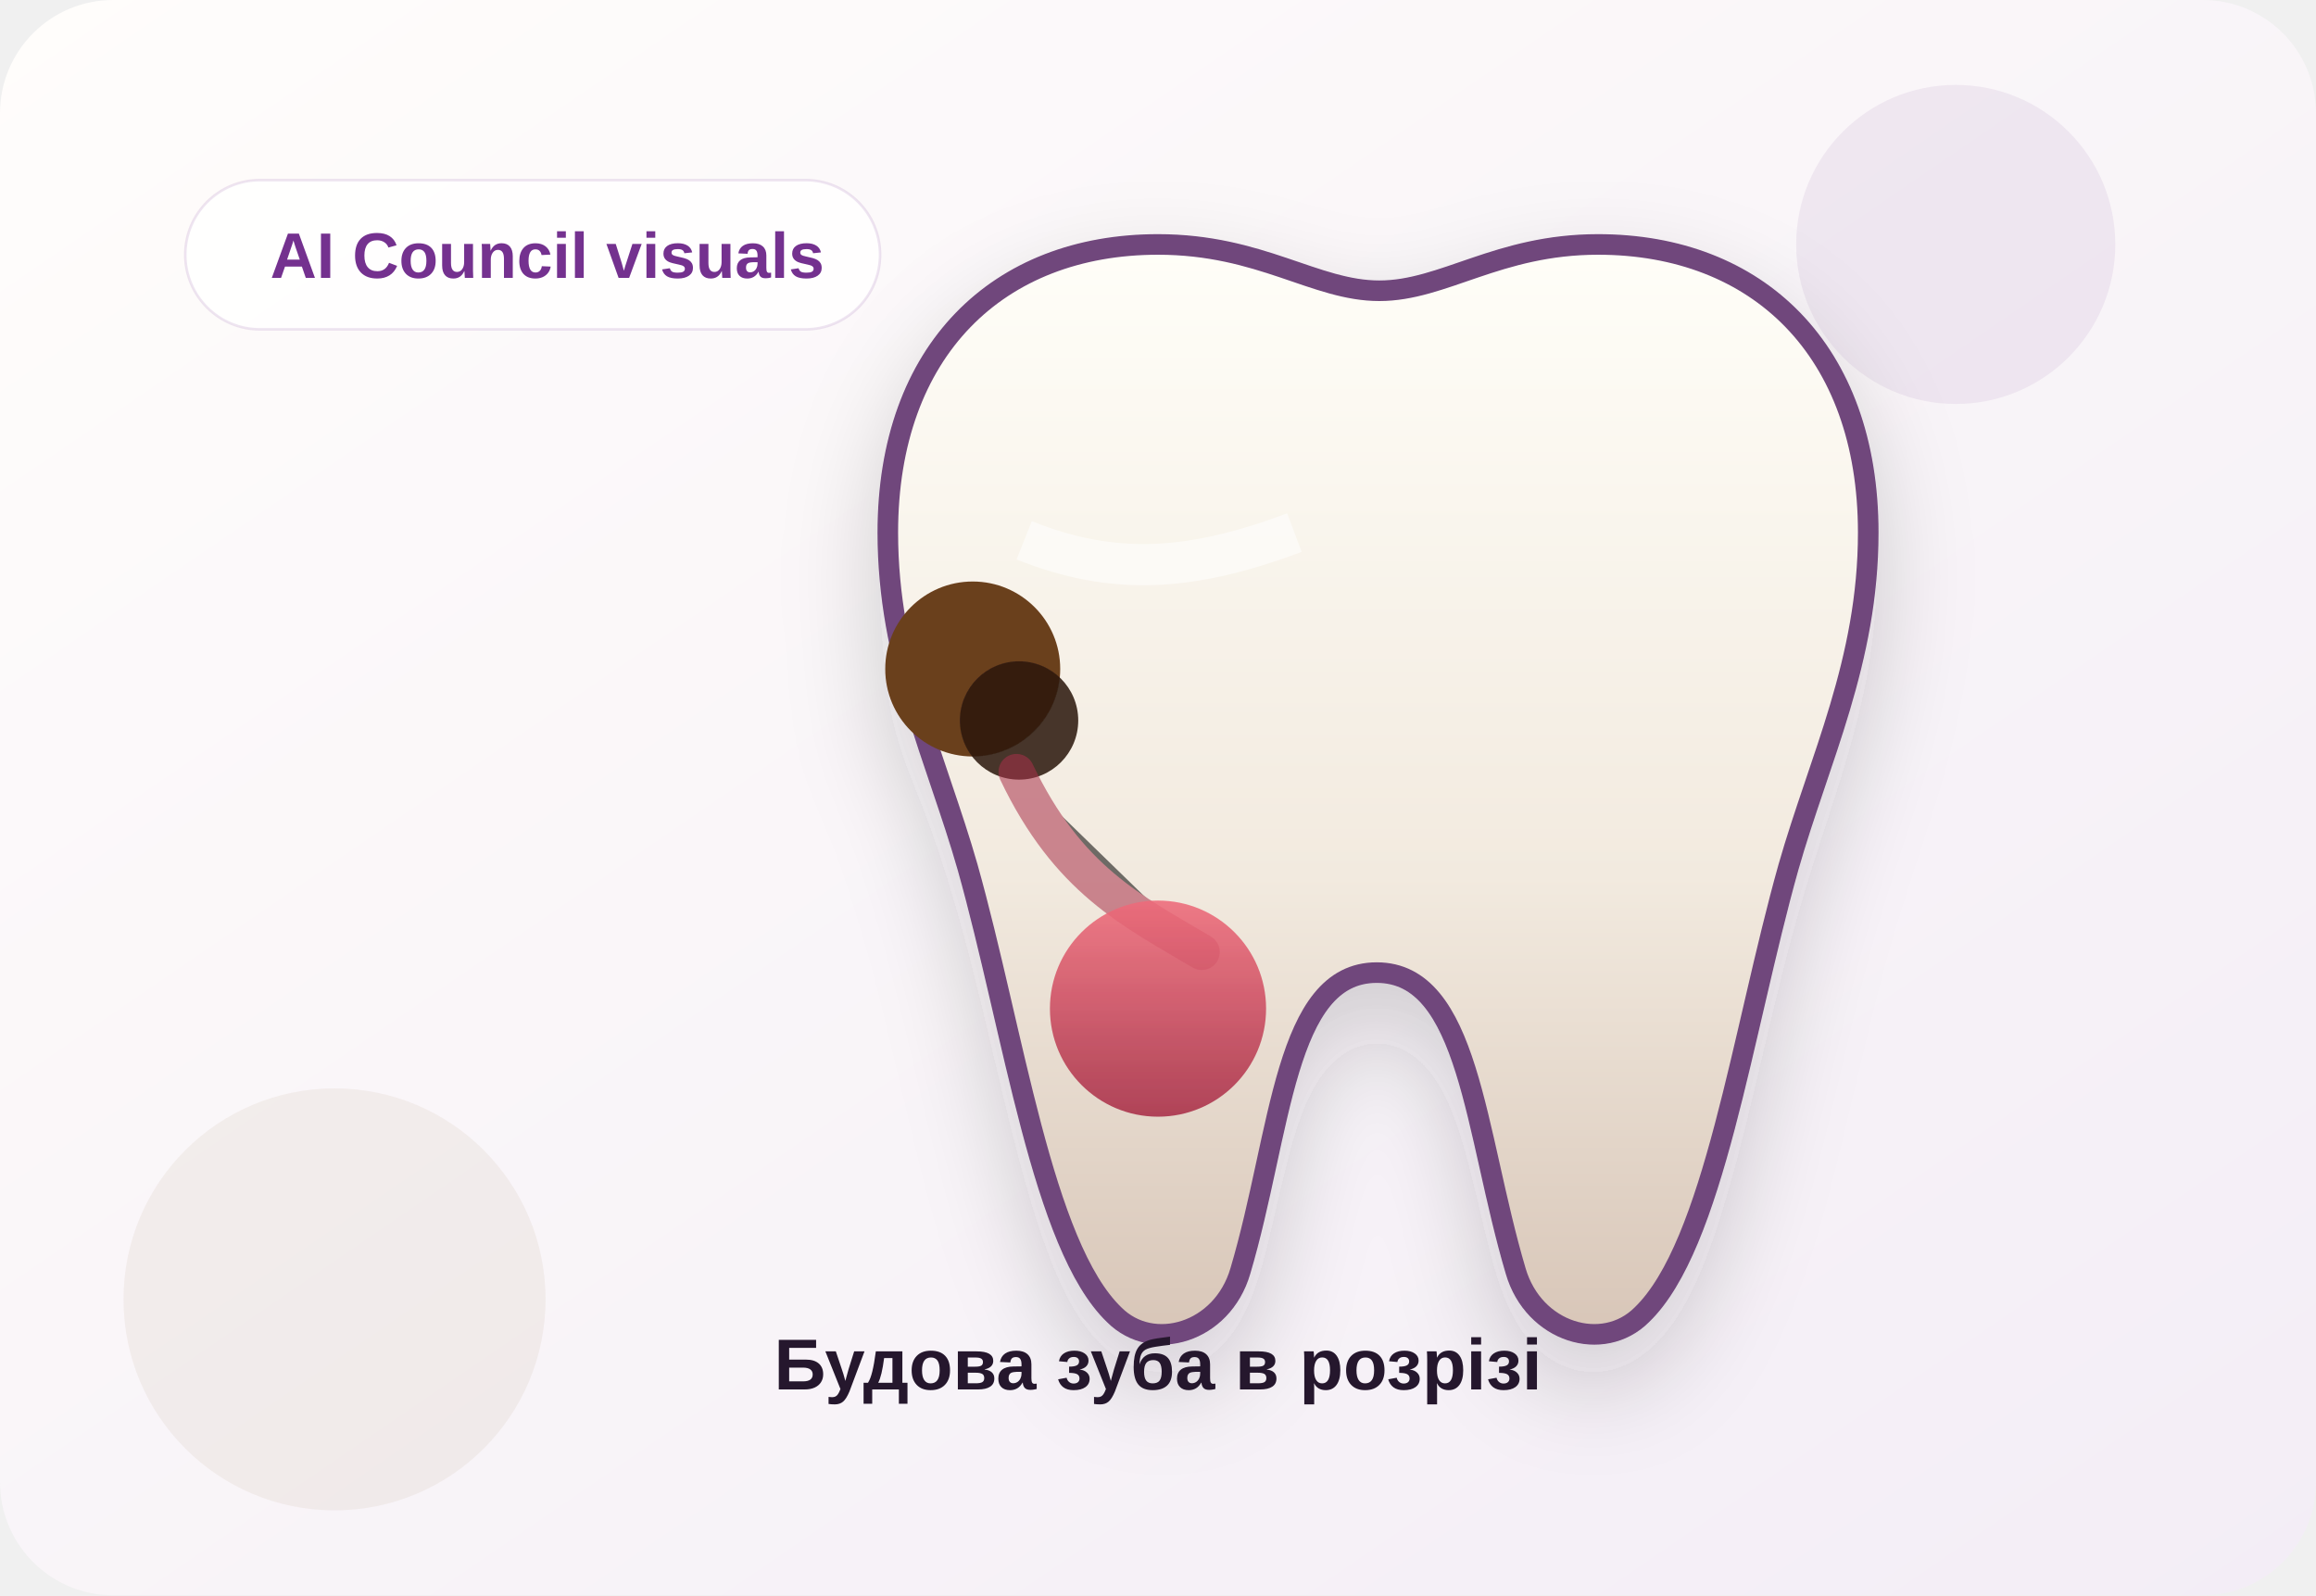
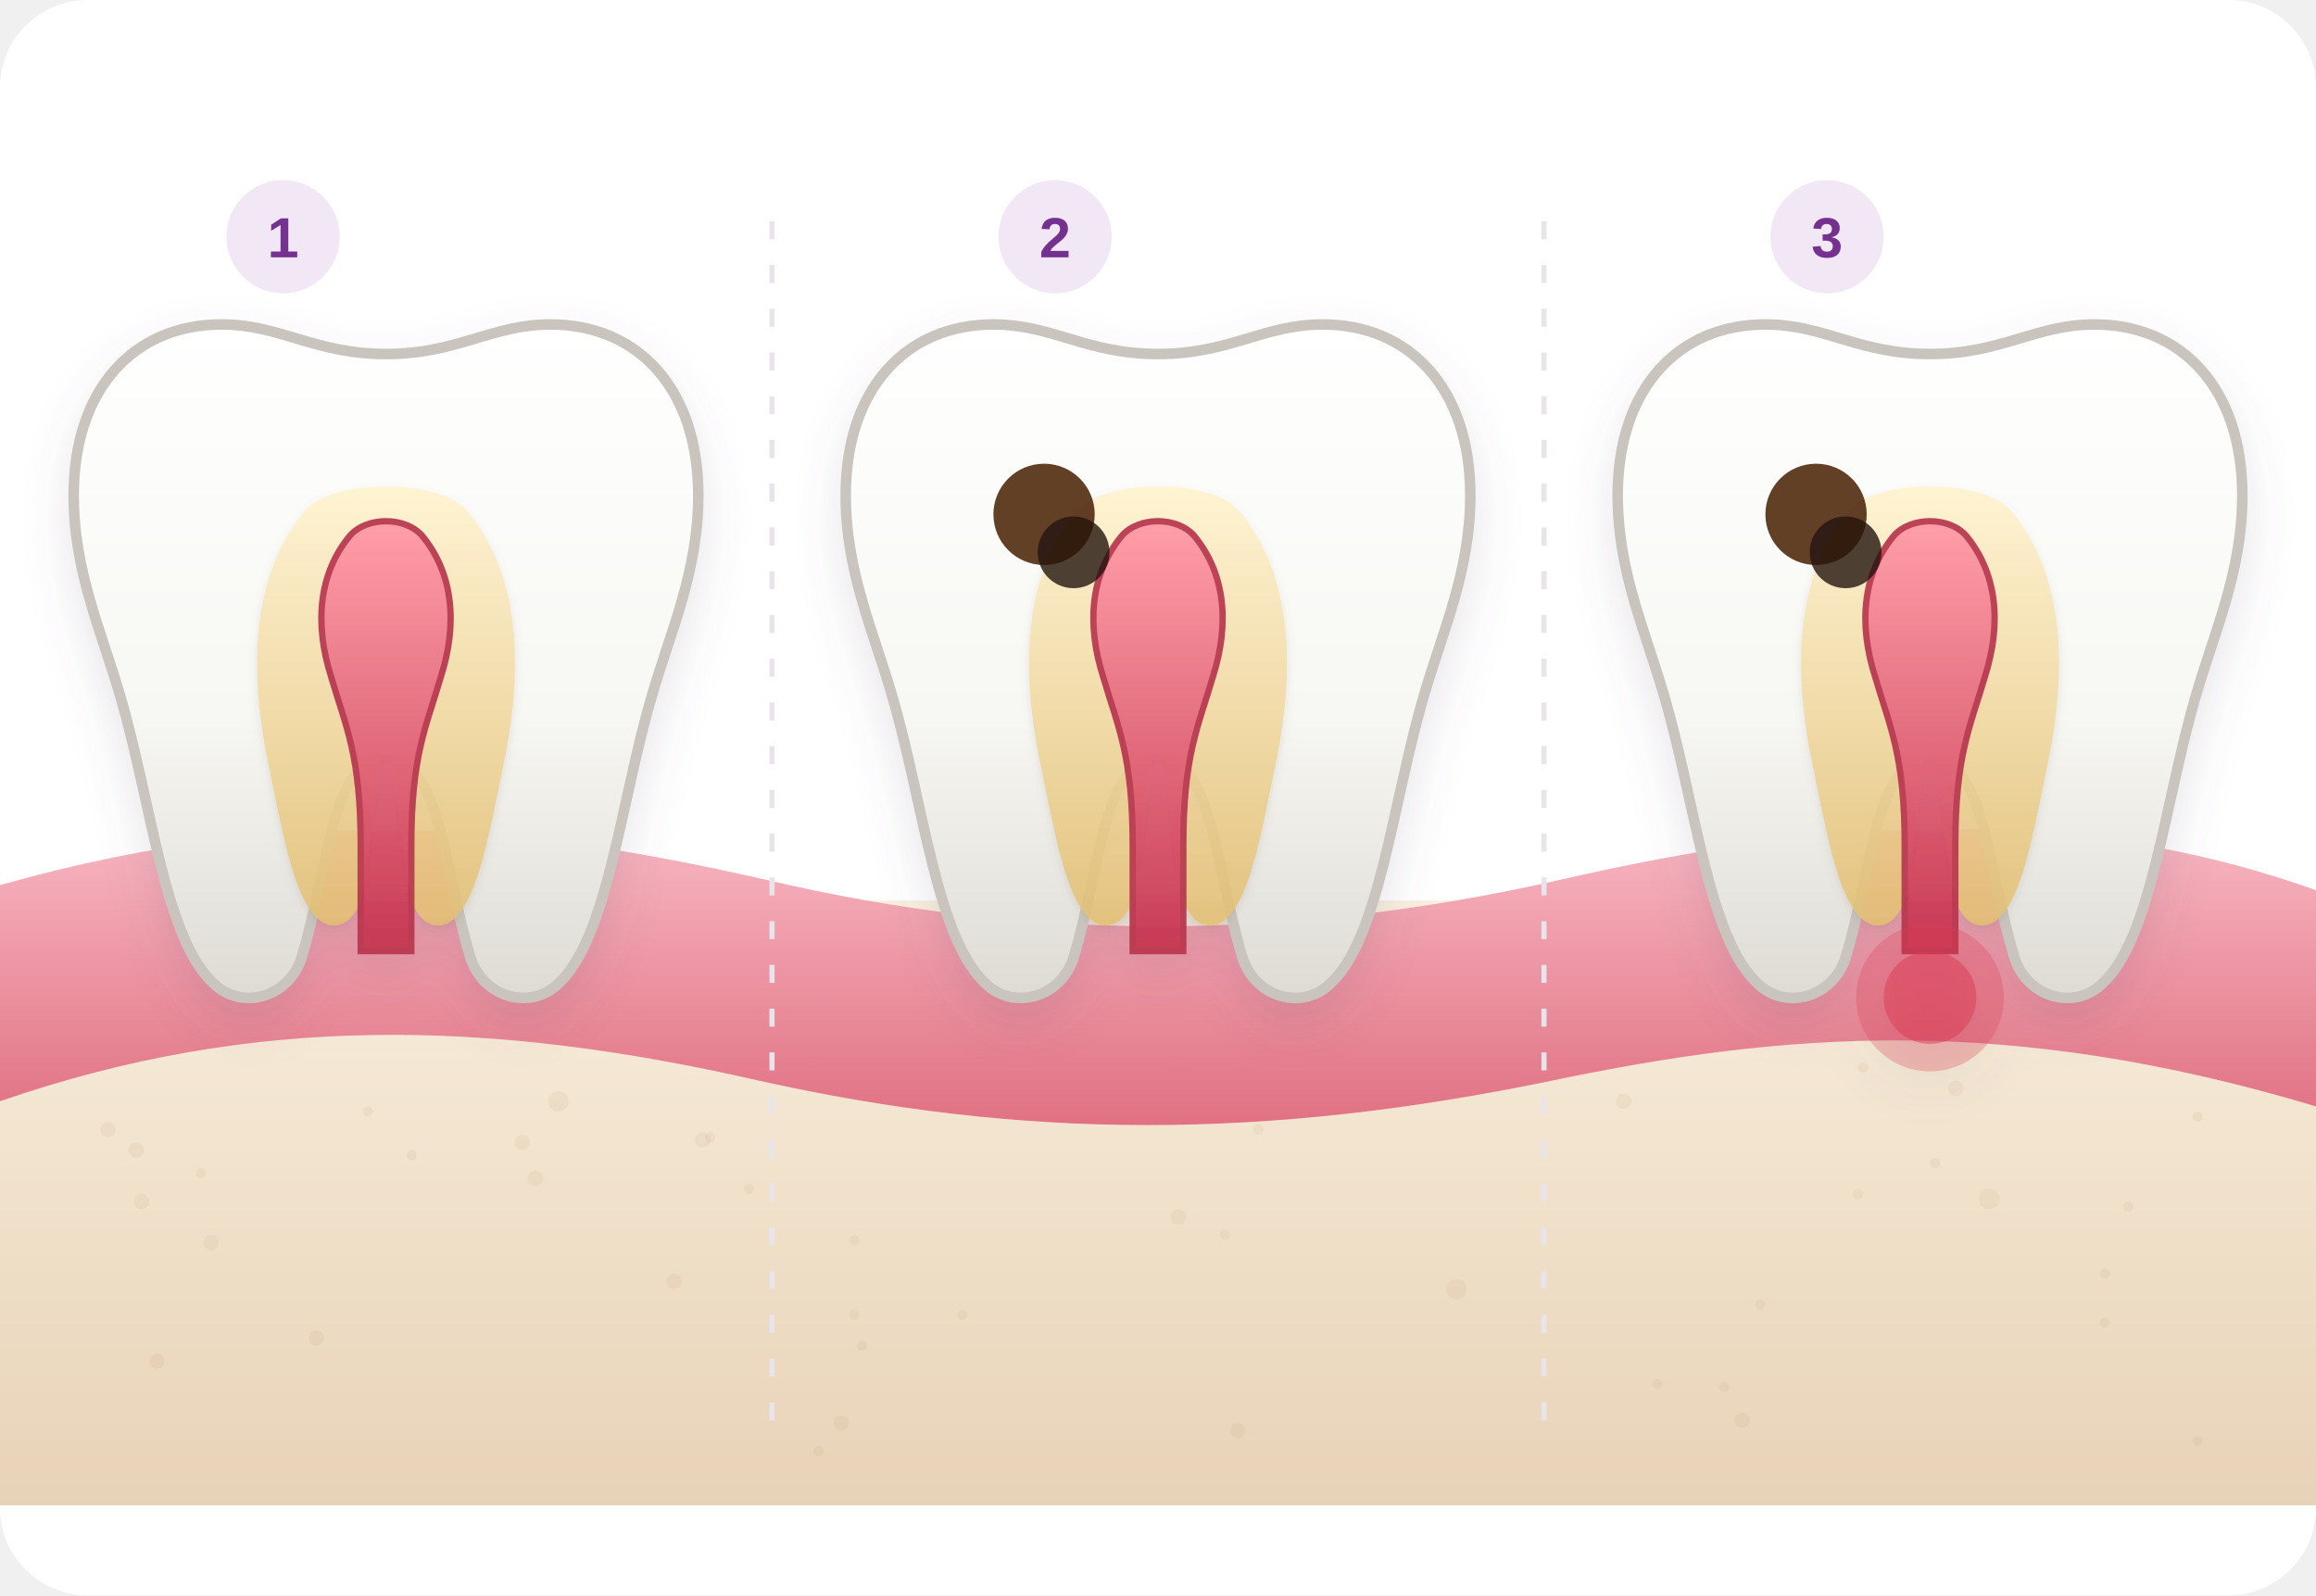
<svg xmlns="http://www.w3.org/2000/svg" viewBox="0 0 900 620" role="img" aria-label="Будова зуба в розрізі">
  <defs>
-     <linearGradient id="bg" x1="0" y1="0" x2="1" y2="1">
-       <stop offset="0" stop-color="#fffdfb" />
-       <stop offset="1" stop-color="#f3edf6" />
-     </linearGradient>
    <linearGradient id="enamel" x1="0" y1="0" x2="0" y2="1">
-       <stop offset="0" stop-color="#fffef8" />
-       <stop offset="0.58" stop-color="#f2eadf" />
-       <stop offset="1" stop-color="#d8c6b8" />
+       <stop offset="0" stop-color="#ffffff" />
+       <stop offset="0.58" stop-color="#f7f7f3" />
+       <stop offset="1" stop-color="#dedbd4" />
    </linearGradient>
    <linearGradient id="dentin" x1="0" y1="0" x2="0" y2="1">
-       <stop offset="0" stop-color="#f9d98b" />
-       <stop offset="1" stop-color="#d7a94e" />
+       <stop offset="0" stop-color="#fff2ce" />
+       <stop offset="1" stop-color="#e2be72" />
    </linearGradient>
    <linearGradient id="pulp" x1="0" y1="0" x2="0" y2="1">
-       <stop offset="0" stop-color="#ee6b7a" />
-       <stop offset="1" stop-color="#a82f48" />
+       <stop offset="0" stop-color="#ff9aa7" />
+       <stop offset="1" stop-color="#c73650" />
    </linearGradient>
    <linearGradient id="gum" x1="0" y1="0" x2="0" y2="1">
-       <stop offset="0" stop-color="#f3a0ad" />
-       <stop offset="1" stop-color="#d85b73" />
+       <stop offset="0" stop-color="#f7b4bf" />
+       <stop offset="1" stop-color="#df6c80" />
    </linearGradient>
    <linearGradient id="bone" x1="0" y1="0" x2="0" y2="1">
-       <stop offset="0" stop-color="#f0dbc2" />
-       <stop offset="1" stop-color="#cfae88" />
+       <stop offset="0" stop-color="#f7e9d1" />
+       <stop offset="1" stop-color="#dec19b" />
    </linearGradient>
    <linearGradient id="metal" x1="0" y1="0" x2="1" y2="0">
-       <stop offset="0" stop-color="#8f99a6" />
-       <stop offset="0.5" stop-color="#eef2f6" />
-       <stop offset="1" stop-color="#737d8b" />
+       <stop offset="0" stop-color="#717b86" />
+       <stop offset="0.45" stop-color="#f6f8fa" />
+       <stop offset="1" stop-color="#6d7781" />
    </linearGradient>
-     <filter id="shadow" x="-20%" y="-20%" width="140%" height="140%">
-       <feDropShadow dx="0" dy="16" stdDeviation="18" flood-color="#2c2034" flood-opacity=".18" />
+     <filter id="softShadow" x="-25%" y="-25%" width="150%" height="150%">
+       <feDropShadow dx="0" dy="10" stdDeviation="11" flood-color="#6e5875" flood-opacity=".16" />
+     </filter>
+     <filter id="inner">
+       <feDropShadow dx="0" dy="2" stdDeviation="2" flood-color="#8b7a73" flood-opacity=".20" />
    </filter>
  </defs>
-   <rect width="900" height="620" rx="44" fill="url(#bg)" />
-   <circle cx="760" cy="95" r="62" fill="#74318f" opacity=".08" />
-   <circle cx="130" cy="505" r="82" fill="#8b5a2b" opacity=".07" />
-   <rect x="72" y="70" width="270" height="58" rx="29" fill="#fff" opacity=".88" stroke="#74318f" stroke-opacity=".14" />
-   <text x="105" y="108" font-family="Arial, sans-serif" font-size="25" font-weight="700" fill="#74318f">AI Council visuals</text>
-   <g filter="url(#shadow)">
-     <path d="M450 95c-62 0-105 41-105 112 0 50 19 88 31 130 18 64 29 147 57 174 15 15 42 7 49-17 16-54 17-116 53-116s38 62 54 116c7 24 34 32 49 17 28-27 39-110 57-174 12-42 31-80 31-130 0-71-43-112-105-112-39 0-60 18-85 18s-46-18-86-18z" fill="url(#enamel)" stroke="#6f477b" stroke-width="8" stroke-linejoin="round" />
-     <path d="M398 210c35 14 65 12 105-3" fill="none" stroke="#fff" stroke-width="16" opacity=".55" />
-     <circle cx="378" cy="260" r="34" fill="#6b3f1d" />
-     <circle cx="396" cy="280" r="23" fill="#2f1b10" opacity=".88" />
-     <path d="M395 300c20 42 45 54 72 70" stroke="#a82f48" stroke-width="14" stroke-linecap="round" opacity=".55" />
-     <circle cx="450" cy="392" r="42" fill="url(#pulp)" opacity=".88" />
+   <rect width="900" height="620" rx="34" fill="#fff" />
+   <rect x="0" y="350" width="900" height="235" fill="url(#bone)" opacity=".72" />
+   <circle cx="276" cy="442" r="2" fill="#b99b76" opacity=".12" />
+   <circle cx="773" cy="466" r="4" fill="#b99b76" opacity=".12" />
+   <circle cx="193" cy="388" r="2" fill="#b99b76" opacity=".12" />
+   <circle cx="55" cy="467" r="3" fill="#b99b76" opacity=".12" />
+   <circle cx="854" cy="560" r="2" fill="#b99b76" opacity=".12" />
+   <circle cx="262" cy="498" r="3" fill="#b99b76" opacity=".12" />
+   <circle cx="318" cy="564" r="2" fill="#b99b76" opacity=".12" />
+   <circle cx="143" cy="432" r="2" fill="#b99b76" opacity=".12" />
+   <circle cx="61" cy="529" r="3" fill="#b99b76" opacity=".12" />
+   <circle cx="854" cy="434" r="2" fill="#b99b76" opacity=".12" />
+   <circle cx="203" cy="444" r="3" fill="#b99b76" opacity=".12" />
+   <circle cx="677" cy="552" r="3" fill="#b99b76" opacity=".12" />
+   <circle cx="123" cy="520" r="3" fill="#b99b76" opacity=".12" />
+   <circle cx="722" cy="464" r="2" fill="#b99b76" opacity=".12" />
+   <circle cx="217" cy="428" r="4" fill="#b99b76" opacity=".12" />
+   <circle cx="321" cy="387" r="3" fill="#b99b76" opacity=".12" />
+   <circle cx="42" cy="439" r="3" fill="#b99b76" opacity=".12" />
+   <circle cx="818" cy="495" r="2" fill="#b99b76" opacity=".12" />
+   <circle cx="458" cy="473" r="3" fill="#b99b76" opacity=".12" />
+   <circle cx="476" cy="480" r="2" fill="#b99b76" opacity=".12" />
+   <circle cx="273" cy="443" r="3" fill="#b99b76" opacity=".12" />
+   <circle cx="851" cy="376" r="2" fill="#b99b76" opacity=".12" />
+   <circle cx="82" cy="483" r="3" fill="#b99b76" opacity=".12" />
+   <circle cx="566" cy="501" r="4" fill="#b99b76" opacity=".12" />
+   <circle cx="752" cy="452" r="2" fill="#b99b76" opacity=".12" />
+   <circle cx="724" cy="415" r="2" fill="#b99b76" opacity=".12" />
+   <circle cx="457" cy="416" r="4" fill="#b99b76" opacity=".12" />
+   <circle cx="317" cy="412" r="3" fill="#b99b76" opacity=".12" />
+   <circle cx="481" cy="556" r="3" fill="#b99b76" opacity=".12" />
+   <circle cx="684" cy="507" r="2" fill="#b99b76" opacity=".12" />
+   <circle cx="366" cy="390" r="2" fill="#b99b76" opacity=".12" />
+   <circle cx="760" cy="423" r="3" fill="#b99b76" opacity=".12" />
+   <circle cx="818" cy="514" r="2" fill="#b99b76" opacity=".12" />
+   <circle cx="160" cy="449" r="2" fill="#b99b76" opacity=".12" />
+   <circle cx="332" cy="482" r="2" fill="#b99b76" opacity=".12" />
+   <circle cx="78" cy="456" r="2" fill="#b99b76" opacity=".12" />
+   <circle cx="327" cy="553" r="3" fill="#b99b76" opacity=".12" />
+   <circle cx="53" cy="447" r="3" fill="#b99b76" opacity=".12" />
+   <circle cx="364" cy="404" r="4" fill="#b99b76" opacity=".12" />
+   <circle cx="670" cy="539" r="2" fill="#b99b76" opacity=".12" />
+   <circle cx="335" cy="523" r="2" fill="#b99b76" opacity=".12" />
+   <circle cx="489" cy="439" r="2" fill="#b99b76" opacity=".12" />
+   <circle cx="291" cy="462" r="2" fill="#b99b76" opacity=".12" />
+   <circle cx="374" cy="511" r="2" fill="#b99b76" opacity=".12" />
+   <circle cx="407" cy="376" r="4" fill="#b99b76" opacity=".12" />
+   <circle cx="208" cy="458" r="3" fill="#b99b76" opacity=".12" />
+   <circle cx="332" cy="511" r="2" fill="#b99b76" opacity=".12" />
+   <circle cx="484" cy="418" r="4" fill="#b99b76" opacity=".12" />
+   <circle cx="247" cy="394" r="2" fill="#b99b76" opacity=".12" />
+   <circle cx="98" cy="379" r="2" fill="#b99b76" opacity=".12" />
+   <circle cx="644" cy="538" r="2" fill="#b99b76" opacity=".12" />
+   <circle cx="656" cy="375" r="4" fill="#b99b76" opacity=".12" />
+   <circle cx="631" cy="428" r="3" fill="#b99b76" opacity=".12" />
+   <circle cx="71" cy="396" r="3" fill="#b99b76" opacity=".12" />
+   <circle cx="827" cy="469" r="2" fill="#b99b76" opacity=".12" />
+   <path d="M0 344 C120 310 210 322 298 342 C400 366 500 366 606 342 C710 318 805 312 900 346 L900 430 C780 394 694 401 603 420 C492 443 398 443 295 420 C190 396 98 394 0 428 Z" fill="url(#gum)" opacity=".96" />
+   <path d="M300 86v470M600 86v470" stroke="#e9e3ea" stroke-width="2" stroke-dasharray="7 10" />
+   <circle cx="110" cy="92" r="22" fill="#f2e8f5" />
+   <text x="110" y="100" text-anchor="middle" font-family="Arial" font-size="22" font-weight="800" fill="#74318f">1</text>
+   <circle cx="410" cy="92" r="22" fill="#f2e8f5" />
+   <text x="410" y="100" text-anchor="middle" font-family="Arial" font-size="22" font-weight="800" fill="#74318f">2</text>
+   <circle cx="710" cy="92" r="22" fill="#f2e8f5" />
+   <text x="710" y="100" text-anchor="middle" font-family="Arial" font-size="22" font-weight="800" fill="#74318f">3</text>
+   <g transform="translate(150 122) scale(0.82)" filter="url(#softShadow)">
+     <path d="M-78 5c-41 0-70 30-70 81 0 36 13 64 22 95 15 51 21 116 45 137 13 12 35 6 41-13 13-43 14-94 40-94s27 51 40 94c6 19 28 25 41 13 24-21 30-86 45-137 9-31 22-59 22-95 0-51-29-81-70-81-28 0-44 14-78 14S-50 5-78 5z" fill="url(#enamel)" stroke="#c9c4bd" stroke-width="5" stroke-linejoin="round" />
+     <path d="M-38 93c-24 28-28 70-18 119 7 34 12 63 23 74 8 8 18 3 21-9 6-27 7-73 12-73s6 46 12 73c3 12 13 17 21 9 11-11 16-40 23-74 10-49 6-91-18-119-13-15-63-15-76 0z" fill="url(#dentin)" opacity=".88" filter="url(#inner)" />
+     <path d="M-17 105c-15 18-17 42-9 67 7 24 14 37 14 80v50h24v-50c0-43 7-56 14-80 8-25 6-49-9-67-8-9-26-9-34 0z" fill="url(#pulp)" stroke="#b93a50" stroke-width="3" opacity=".95" />
  </g>
-   <text x="450" y="540" text-anchor="middle" font-family="Arial, sans-serif" font-size="28" font-weight="800" fill="#25172d">Будова зуба в розрізі</text>
+   <g transform="translate(450 122) scale(0.82)" filter="url(#softShadow)">
+     <path d="M-78 5c-41 0-70 30-70 81 0 36 13 64 22 95 15 51 21 116 45 137 13 12 35 6 41-13 13-43 14-94 40-94s27 51 40 94c6 19 28 25 41 13 24-21 30-86 45-137 9-31 22-59 22-95 0-51-29-81-70-81-28 0-44 14-78 14S-50 5-78 5z" fill="url(#enamel)" stroke="#c9c4bd" stroke-width="5" stroke-linejoin="round" />
+     <path d="M-38 93c-24 28-28 70-18 119 7 34 12 63 23 74 8 8 18 3 21-9 6-27 7-73 12-73s6 46 12 73c3 12 13 17 21 9 11-11 16-40 23-74 10-49 6-91-18-119-13-15-63-15-76 0z" fill="url(#dentin)" opacity=".88" filter="url(#inner)" />
+     <path d="M-17 105c-15 18-17 42-9 67 7 24 14 37 14 80v50h24v-50c0-43 7-56 14-80 8-25 6-49-9-67-8-9-26-9-34 0z" fill="url(#pulp)" stroke="#b93a50" stroke-width="3" opacity=".95" />
+     <circle cx="-54" cy="95" r="24" fill="#5a351c" opacity=".95" />
+     <circle cx="-40" cy="113" r="17" fill="#23140d" opacity=".80" />
+   </g>
+   <g transform="translate(750 122) scale(0.82)" filter="url(#softShadow)">
+     <path d="M-78 5c-41 0-70 30-70 81 0 36 13 64 22 95 15 51 21 116 45 137 13 12 35 6 41-13 13-43 14-94 40-94s27 51 40 94c6 19 28 25 41 13 24-21 30-86 45-137 9-31 22-59 22-95 0-51-29-81-70-81-28 0-44 14-78 14S-50 5-78 5z" fill="url(#enamel)" stroke="#c9c4bd" stroke-width="5" stroke-linejoin="round" />
+     <path d="M-38 93c-24 28-28 70-18 119 7 34 12 63 23 74 8 8 18 3 21-9 6-27 7-73 12-73s6 46 12 73c3 12 13 17 21 9 11-11 16-40 23-74 10-49 6-91-18-119-13-15-63-15-76 0z" fill="url(#dentin)" opacity=".88" filter="url(#inner)" />
+     <path d="M-17 105c-15 18-17 42-9 67 7 24 14 37 14 80v50h24v-50c0-43 7-56 14-80 8-25 6-49-9-67-8-9-26-9-34 0z" fill="url(#pulp)" stroke="#b93a50" stroke-width="3" opacity=".95" />
+     <circle cx="-54" cy="95" r="24" fill="#5a351c" opacity=".95" />
+     <circle cx="-40" cy="113" r="17" fill="#23140d" opacity=".80" />
+     <circle cx="0" cy="324" r="35" fill="#d9364e" opacity=".28" />
+     <circle cx="0" cy="324" r="22" fill="#d9364e" opacity=".45" />
+   </g>
</svg>
